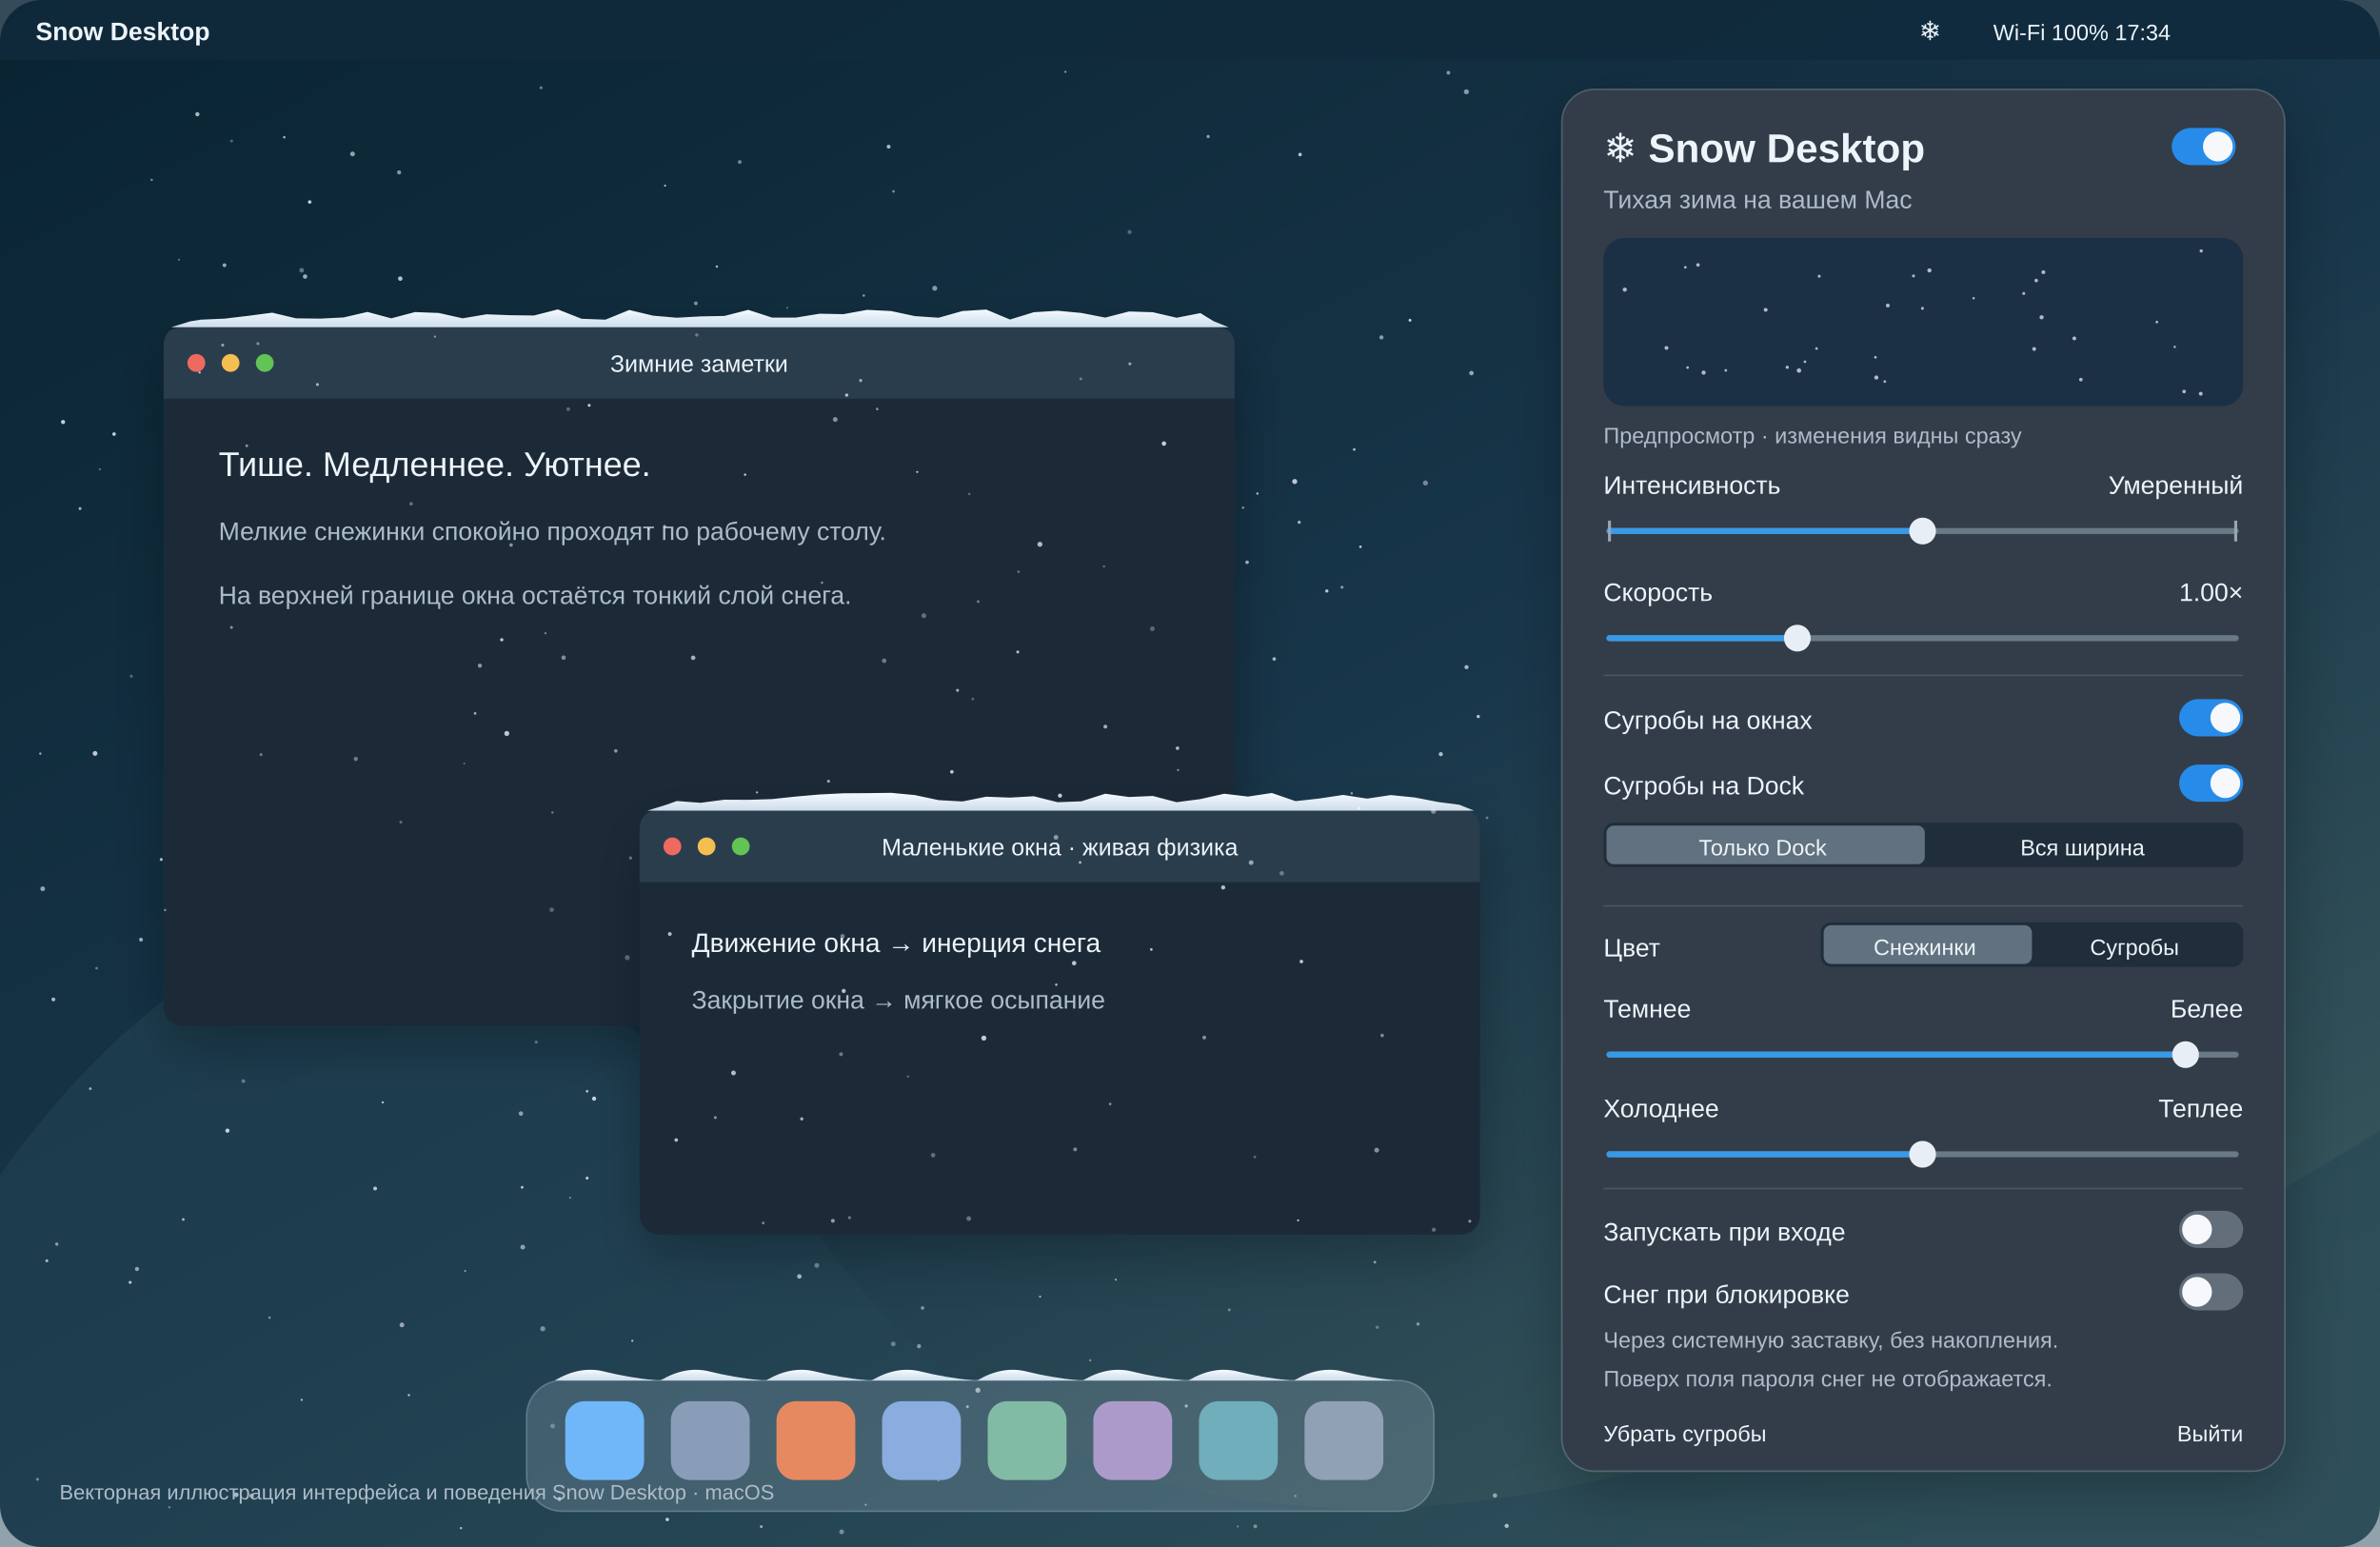
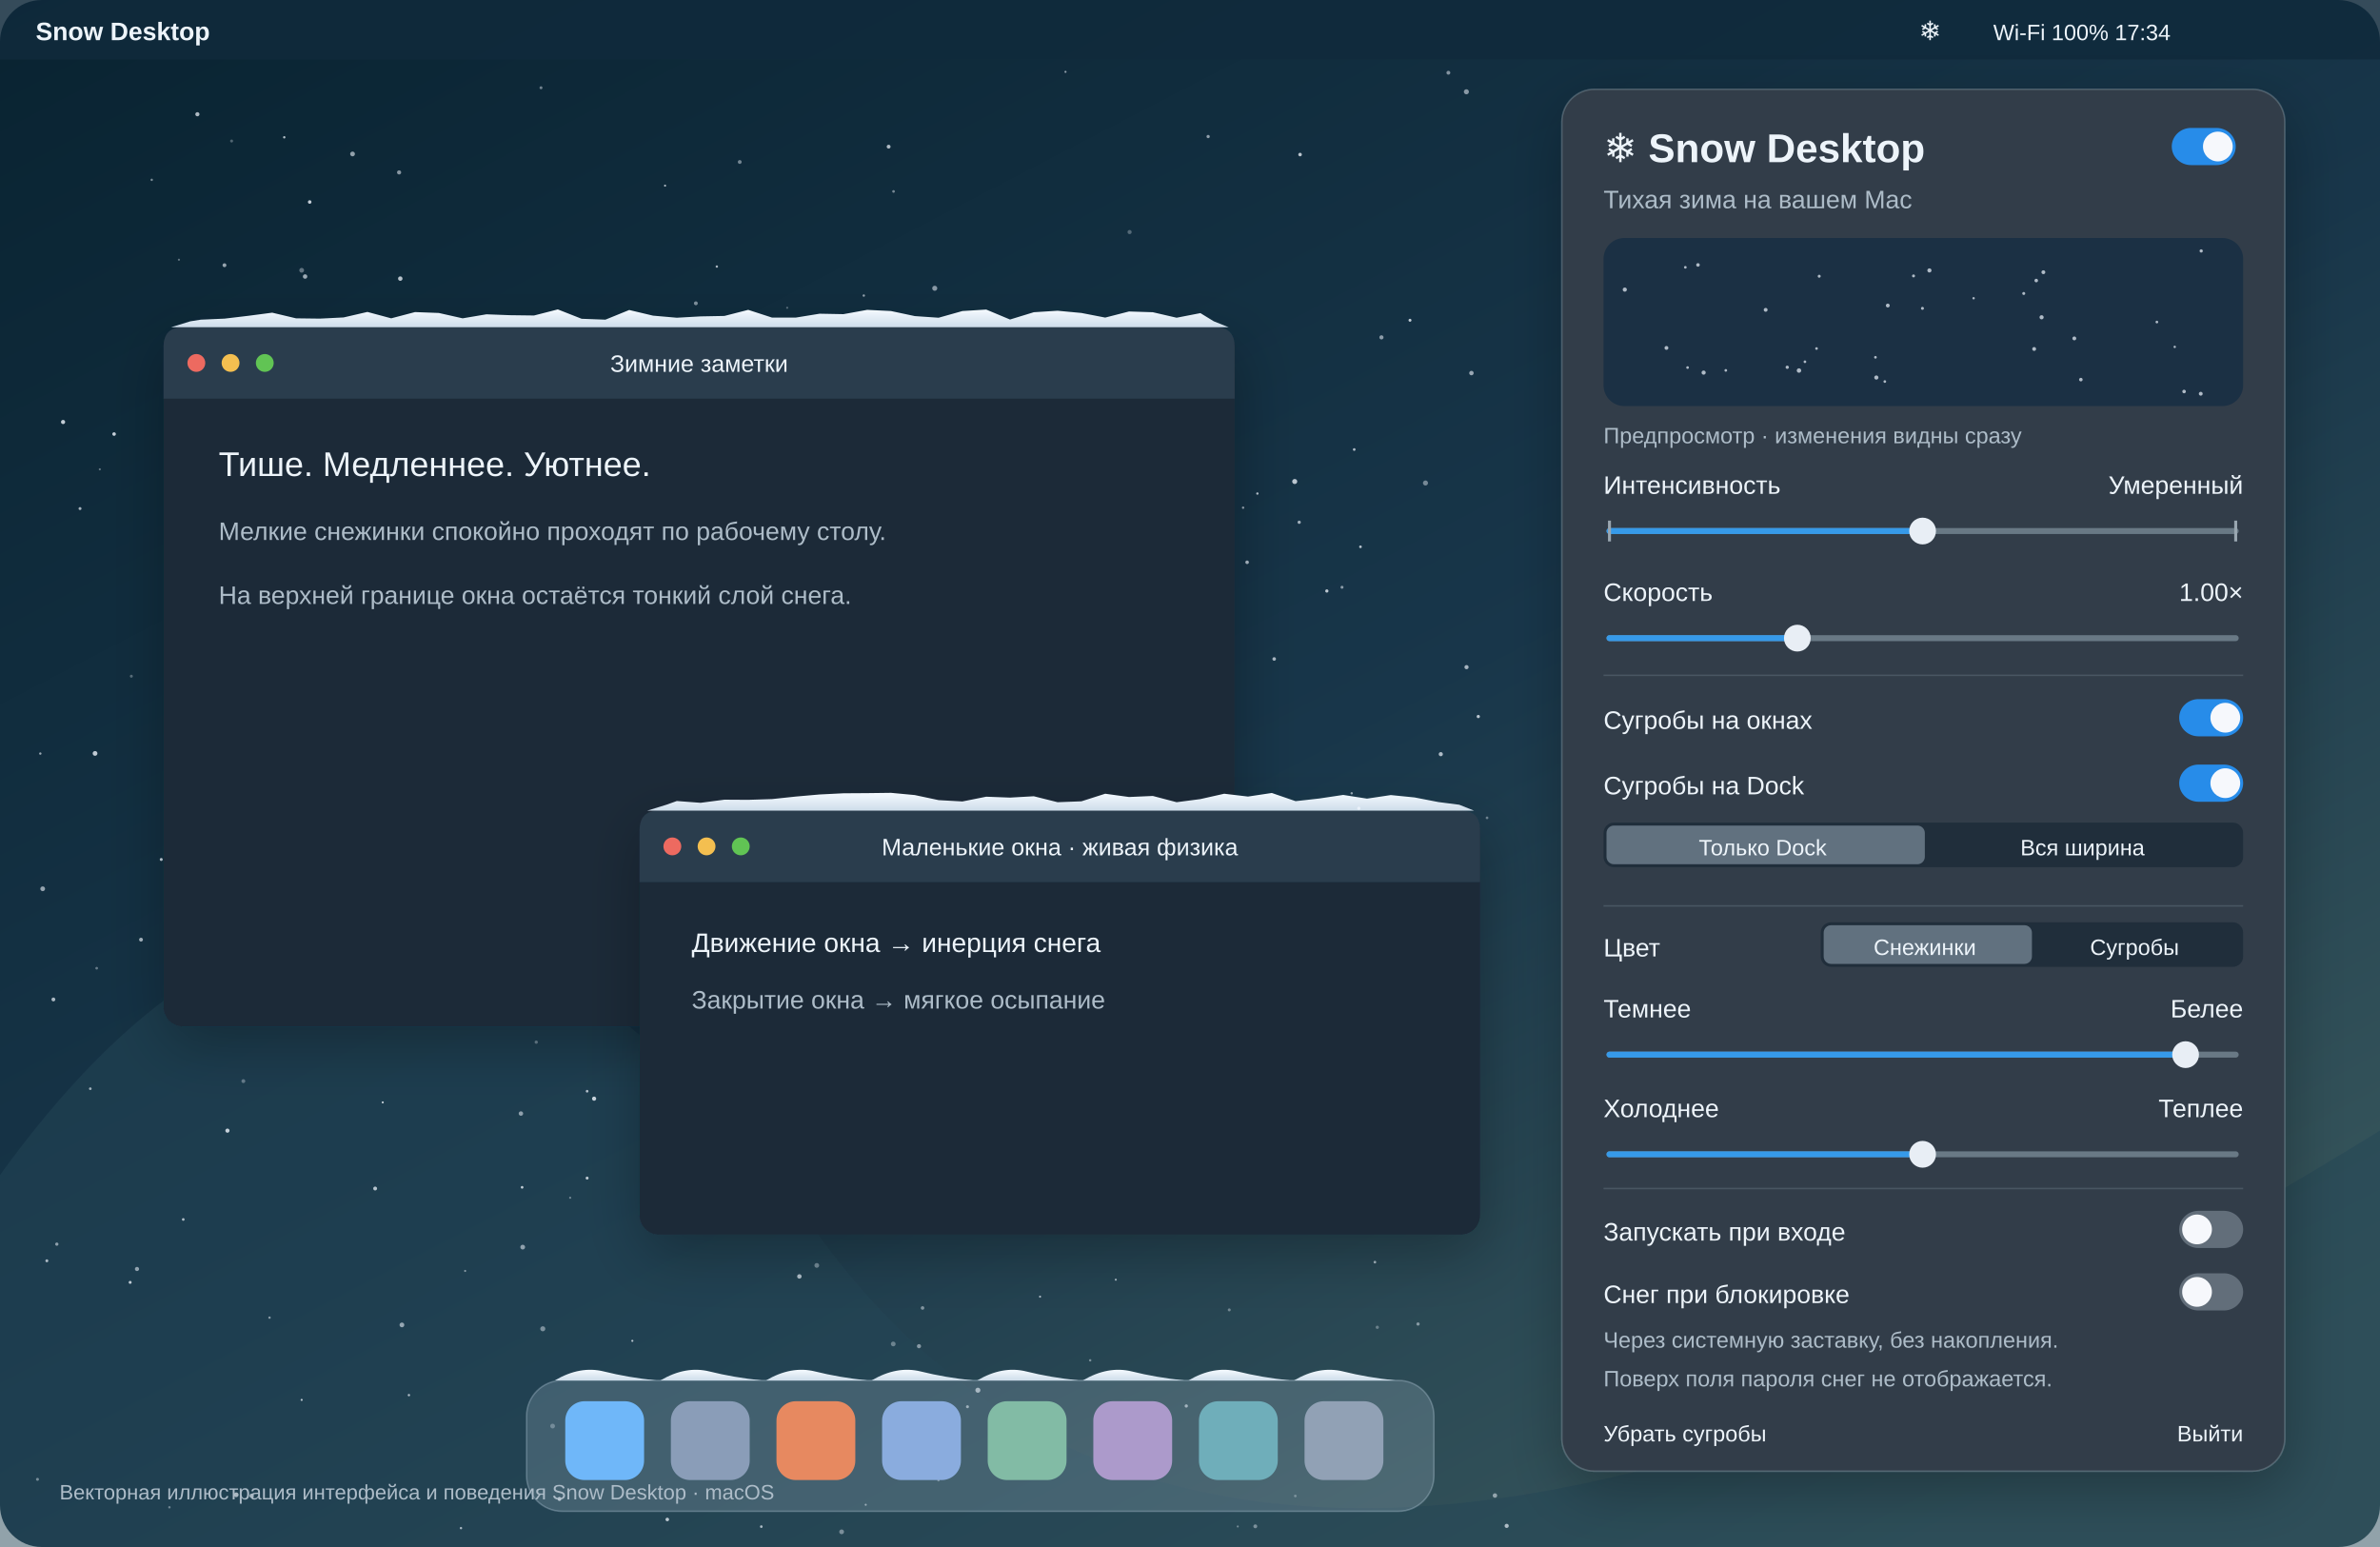
<svg xmlns="http://www.w3.org/2000/svg" width="1600" height="1040" viewBox="0 0 1600 1040">
  <defs>
    <linearGradient id="sky" x2="0.8" y2="1">
      <stop stop-color="#092331" />
      <stop offset=".56" stop-color="#18364a" />
      <stop offset="1" stop-color="#38575c" />
    </linearGradient>
    <linearGradient id="snow" x2="0" y2="1">
      <stop stop-color="#f5faff" />
      <stop offset="1" stop-color="#ceddea" />
    </linearGradient>
    <filter id="shadow" x="-30%" y="-30%" width="160%" height="180%">
      <feDropShadow dy="12" stdDeviation="20" flood-opacity=".28" />
    </filter>
  </defs>
  <style>text{font-family:-apple-system,BlinkMacSystemFont,Arial,sans-serif;fill:#edf4fa}.muted{fill:#adbcc8}.small{font-size:15px}.label{font-size:17px}.heading{font-size:24px;font-weight:600}</style>
  <rect width="1600" height="1040" rx="28" fill="url(#sky)" />
  <path d="M0 790 Q260 430 550 830 T1600 760 V1040 H0Z" fill="#244556" opacity=".5" />
  <rect width="1600" height="40" fill="#102a3c" fill-opacity=".84" />
  <text x="24" y="27" font-size="17" font-weight="600">Snow Desktop</text>
  <text x="1290" y="27" font-size="18">❄</text>
  <text x="1340" y="27" class="small">Wi-Fi   100%   17:34</text>
  <g filter="url(#shadow)">
    <rect x="110" y="220" width="720" height="470" rx="13" fill="#1b2a39" />
    <path d="M123 220H817Q830 220 830 233V268H110V233Q110 220 123 220" fill="#2b3c4d" />
  </g>
  <circle cx="132" cy="244" r="6" fill="#ed6a60" />
  <circle cx="155" cy="244" r="6" fill="#f4bf50" />
  <circle cx="178" cy="244" r="6" fill="#61c454" />
  <text x="470.0" y="250" text-anchor="middle" font-size="16">Зимние заметки</text>
  <path d="M115.0 220.0 L128.0 216.0 L135.0 214.9 L151.0 214.2 L167.0 212.3 L183.0 210.2 L199.0 214.0 L215.0 214.2 L231.0 213.4 L247.0 209.7 L263.0 214.0 L279.0 209.8 L295.0 210.4 L311.0 214.0 L327.0 211.3 L343.0 211.9 L359.0 212.1 L375.0 208.0 L391.0 214.3 L407.0 214.9 L423.0 208.4 L439.0 212.2 L455.0 213.6 L471.0 212.7 L487.0 212.4 L503.0 208.3 L519.0 213.5 L535.0 213.5 L551.0 210.9 L567.0 211.2 L583.0 208.3 L599.0 209.1 L615.0 212.5 L631.0 213.6 L647.0 209.1 L663.0 208.1 L679.0 214.8 L695.0 209.9 L711.0 208.9 L727.0 210.4 L743.0 213.5 L759.0 209.4 L775.0 209.9 L791.0 213.6 L807.0 210.5 L816.0 216.0 L826.0 220.0 L115 220Z" fill="url(#snow)" />
  <text x="147" y="320" font-size="23" class="">Тише. Медленнее. Уютнее.</text>
  <text x="147" y="363" font-size="17" class="muted">Мелкие снежинки спокойно проходят по рабочему столу.</text>
  <text x="147" y="406" font-size="17" class="muted">На верхней границе окна остаётся тонкий слой снега.</text>
  <g filter="url(#shadow)">
    <rect x="430" y="545" width="565" height="285" rx="13" fill="#1b2a39" />
    <path d="M443 545H982Q995 545 995 558V593H430V558Q430 545 443 545" fill="#2b3c4d" />
  </g>
  <circle cx="452" cy="569" r="6" fill="#ed6a60" />
  <circle cx="475" cy="569" r="6" fill="#f4bf50" />
  <circle cx="498" cy="569" r="6" fill="#61c454" />
  <text x="712.5" y="575" text-anchor="middle" font-size="16">Маленькие окна · живая физика</text>
  <path d="M435.0 545.0 L448.0 541.0 L455.0 538.5 L471.0 539.7 L487.0 537.6 L503.0 537.7 L519.0 537.2 L535.0 535.5 L551.0 534.1 L567.0 533.3 L583.0 533.2 L599.0 533.0 L615.0 534.5 L631.0 537.9 L647.0 538.8 L663.0 535.6 L679.0 536.2 L695.0 535.3 L711.0 539.3 L727.0 538.7 L743.0 533.6 L759.0 535.8 L775.0 535.1 L791.0 539.3 L807.0 537.2 L823.0 533.6 L839.0 535.5 L855.0 533.1 L871.0 538.6 L887.0 536.8 L903.0 534.4 L919.0 536.9 L935.0 534.5 L951.0 536.1 L967.0 539.2 L981.0 541.0 L991.0 545.0 L435 545Z" fill="url(#snow)" />
  <text x="465" y="640" font-size="18">Движение окна → инерция снега</text>
  <text x="465" y="678" class="muted label">Закрытие окна → мягкое осыпание</text>
  <circle cx="113.9" cy="1013.3" r="0.8" fill="#f3f8ff" opacity="0.38" />
  <circle cx="350.2" cy="748.6" r="1.5" fill="#f3f8ff" opacity="0.53" />
-   <circle cx="513.1" cy="822.2" r="0.9" fill="#f3f8ff" opacity="0.47" />
-   <circle cx="627.7" cy="672.8" r="0.7" fill="#f3f8ff" opacity="0.34" />
  <circle cx="152.9" cy="760.1" r="1.4" fill="#f3f8ff" opacity="0.79" />
-   <circle cx="782.5" cy="298.2" r="1.5" fill="#f3f8ff" opacity="0.79" />
  <circle cx="363.7" cy="59.0" r="1.0" fill="#f3f8ff" opacity="0.43" />
  <circle cx="191.1" cy="92.3" r="0.8" fill="#f3f8ff" opacity="0.73" />
  <circle cx="65.0" cy="650.9" r="0.9" fill="#f3f8ff" opacity="0.38" />
  <circle cx="835.7" cy="341.3" r="0.8" fill="#f3f8ff" opacity="0.52" />
-   <circle cx="709.9" cy="562.9" r="1.6" fill="#f3f8ff" opacity="0.49" />
-   <circle cx="539.0" cy="752.2" r="1.1" fill="#f3f8ff" opacity="0.65" />
  <circle cx="481.9" cy="179.2" r="0.8" fill="#f3f8ff" opacity="0.69" />
  <circle cx="759.8" cy="973.8" r="1.4" fill="#f3f8ff" opacity="0.58" />
  <circle cx="181.2" cy="885.8" r="0.8" fill="#f3f8ff" opacity="0.50" />
-   <circle cx="155.6" cy="421.8" r="1.0" fill="#f3f8ff" opacity="0.50" />
-   <circle cx="726.1" cy="579.8" r="0.9" fill="#f3f8ff" opacity="0.68" />
  <circle cx="750.1" cy="860.3" r="0.7" fill="#f3f8ff" opacity="0.60" />
  <circle cx="910.4" cy="302.2" r="0.9" fill="#f3f8ff" opacity="0.70" />
-   <circle cx="378.9" cy="442.1" r="1.5" fill="#f3f8ff" opacity="0.48" />
-   <circle cx="213.4" cy="258.5" r="1.0" fill="#f3f8ff" opacity="0.64" />
  <circle cx="383.3" cy="805.2" r="0.7" fill="#f3f8ff" opacity="0.41" />
-   <circle cx="639.9" cy="518.9" r="1.2" fill="#f3f8ff" opacity="0.77" />
-   <circle cx="292.4" cy="226.3" r="0.7" fill="#f3f8ff" opacity="0.53" />
-   <circle cx="312.1" cy="513.3" r="0.7" fill="#f3f8ff" opacity="0.28" />
  <circle cx="394.7" cy="792.0" r="1.0" fill="#f3f8ff" opacity="0.75" />
-   <circle cx="594.4" cy="444.2" r="1.5" fill="#f3f8ff" opacity="0.40" />
  <circle cx="620.2" cy="879.3" r="1.2" fill="#f3f8ff" opacity="0.45" />
-   <circle cx="111.0" cy="611.8" r="0.8" fill="#f3f8ff" opacity="0.47" />
  <circle cx="557.4" cy="972.2" r="1.4" fill="#f3f8ff" opacity="0.55" />
  <circle cx="873.4" cy="351.1" r="1.1" fill="#f3f8ff" opacity="0.63" />
-   <circle cx="569.2" cy="265.6" r="1.1" fill="#f3f8ff" opacity="0.71" />
  <circle cx="257.3" cy="741.1" r="0.7" fill="#f3f8ff" opacity="0.78" />
-   <circle cx="699.1" cy="365.9" r="1.7" fill="#f3f8ff" opacity="0.69" />
  <circle cx="76.7" cy="291.8" r="1.2" fill="#f3f8ff" opacity="0.80" />
  <circle cx="155.7" cy="94.8" r="1.0" fill="#f3f8ff" opacity="0.30" />
-   <circle cx="423.9" cy="576.8" r="1.1" fill="#f3f8ff" opacity="0.35" />
  <circle cx="38.2" cy="836.4" r="1.1" fill="#f3f8ff" opacity="0.53" />
-   <circle cx="493.1" cy="721.3" r="1.6" fill="#f3f8ff" opacity="0.71" />
-   <circle cx="742.2" cy="380.8" r="0.8" fill="#f3f8ff" opacity="0.33" />
  <circle cx="874.0" cy="103.9" r="1.2" fill="#f3f8ff" opacity="0.75" />
-   <circle cx="337.3" cy="430.1" r="1.1" fill="#f3f8ff" opacity="0.77" />
  <circle cx="699.2" cy="871.7" r="0.7" fill="#f3f8ff" opacity="0.66" />
-   <circle cx="466.0" cy="442.2" r="1.5" fill="#f3f8ff" opacity="0.66" />
-   <circle cx="925.5" cy="773.2" r="1.6" fill="#f3f8ff" opacity="0.50" />
-   <circle cx="571.1" cy="818.6" r="1.1" fill="#f3f8ff" opacity="0.35" />
  <circle cx="600.5" cy="903.5" r="1.6" fill="#f3f8ff" opacity="0.35" />
-   <circle cx="396.1" cy="272.5" r="1.0" fill="#f3f8ff" opacity="0.78" />
-   <circle cx="436.1" cy="355.6" r="0.9" fill="#f3f8ff" opacity="0.51" />
-   <circle cx="684.7" cy="384.4" r="0.8" fill="#f3f8ff" opacity="0.40" />
  <circle cx="274.9" cy="937.9" r="0.8" fill="#f3f8ff" opacity="0.67" />
  <circle cx="123.2" cy="819.8" r="0.9" fill="#f3f8ff" opacity="0.69" />
  <circle cx="447.1" cy="124.8" r="0.7" fill="#f3f8ff" opacity="0.70" />
-   <circle cx="557.0" cy="525.2" r="1.0" fill="#f3f8ff" opacity="0.64" />
  <circle cx="497.3" cy="108.9" r="1.3" fill="#f3f8ff" opacity="0.44" />
-   <circle cx="861.7" cy="587.1" r="1.5" fill="#f3f8ff" opacity="0.34" />
-   <circle cx="722.1" cy="647.5" r="1.5" fill="#f3f8ff" opacity="0.74" />
-   <circle cx="566.4" cy="629.4" r="1.5" fill="#f3f8ff" opacity="0.42" />
-   <circle cx="559.9" cy="820.7" r="1.3" fill="#f3f8ff" opacity="0.56" />
  <circle cx="870.8" cy="1005.7" r="0.9" fill="#f3f8ff" opacity="0.32" />
  <circle cx="628.4" cy="193.8" r="1.7" fill="#f3f8ff" opacity="0.53" />
  <circle cx="549.1" cy="850.7" r="1.6" fill="#f3f8ff" opacity="0.35" />
-   <circle cx="468.4" cy="225.2" r="1.1" fill="#f3f8ff" opacity="0.35" />
  <circle cx="892.0" cy="397.3" r="1.1" fill="#f3f8ff" opacity="0.75" />
  <circle cx="838.4" cy="378.0" r="1.2" fill="#f3f8ff" opacity="0.62" />
  <circle cx="202.8" cy="181.7" r="1.6" fill="#f3f8ff" opacity="0.36" />
-   <circle cx="722.8" cy="772.7" r="1.3" fill="#f3f8ff" opacity="0.46" />
-   <circle cx="872.7" cy="820.4" r="0.7" fill="#f3f8ff" opacity="0.75" />
-   <circle cx="651.6" cy="332.1" r="0.8" fill="#f3f8ff" opacity="0.33" />
  <circle cx="826.4" cy="880.6" r="1.0" fill="#f3f8ff" opacity="0.37" />
  <circle cx="88.3" cy="454.6" r="1.0" fill="#f3f8ff" opacity="0.31" />
  <circle cx="312.7" cy="854.4" r="0.7" fill="#f3f8ff" opacity="0.49" />
  <circle cx="529.2" cy="206.9" r="0.7" fill="#f3f8ff" opacity="0.32" />
  <circle cx="158.8" cy="1004.9" r="1.6" fill="#f3f8ff" opacity="0.65" />
  <circle cx="914.6" cy="367.6" r="0.9" fill="#f3f8ff" opacity="0.73" />
  <circle cx="621.3" cy="954.8" r="1.0" fill="#f3f8ff" opacity="0.49" />
  <circle cx="732.9" cy="914.5" r="0.8" fill="#f3f8ff" opacity="0.42" />
  <circle cx="28.7" cy="597.5" r="1.6" fill="#f3f8ff" opacity="0.58" />
  <circle cx="163.6" cy="726.8" r="1.3" fill="#f3f8ff" opacity="0.33" />
-   <circle cx="929.2" cy="696.1" r="1.2" fill="#f3f8ff" opacity="0.46" />
-   <circle cx="175.5" cy="507.3" r="1.0" fill="#f3f8ff" opacity="0.40" />
-   <circle cx="661.4" cy="697.9" r="1.7" fill="#f3f8ff" opacity="0.78" />
-   <circle cx="480.9" cy="751.3" r="1.0" fill="#f3f8ff" opacity="0.51" />
  <circle cx="582.0" cy="1011.6" r="0.7" fill="#f3f8ff" opacity="0.52" />
  <circle cx="351.4" cy="838.4" r="1.6" fill="#f3f8ff" opacity="0.53" />
  <circle cx="94.8" cy="631.7" r="1.3" fill="#f3f8ff" opacity="0.63" />
-   <circle cx="791.6" cy="503.0" r="1.2" fill="#f3f8ff" opacity="0.68" />
  <circle cx="42.4" cy="283.7" r="1.4" fill="#f3f8ff" opacity="0.79" />
  <circle cx="958.3" cy="324.7" r="1.7" fill="#f3f8ff" opacity="0.43" />
  <circle cx="467.8" cy="203.9" r="1.3" fill="#f3f8ff" opacity="0.48" />
  <circle cx="700.1" cy="987.9" r="0.8" fill="#f3f8ff" opacity="0.62" />
-   <circle cx="616.6" cy="317.3" r="0.7" fill="#f3f8ff" opacity="0.77" />
-   <circle cx="710.1" cy="662.0" r="0.8" fill="#f3f8ff" opacity="0.75" />
-   <circle cx="414.0" cy="504.8" r="1.2" fill="#f3f8ff" opacity="0.51" />
  <circle cx="968.6" cy="507.0" r="1.4" fill="#f3f8ff" opacity="0.68" />
  <circle cx="947.9" cy="215.3" r="1.0" fill="#f3f8ff" opacity="0.77" />
-   <circle cx="621.1" cy="413.9" r="1.6" fill="#f3f8ff" opacity="0.34" />
  <circle cx="268.3" cy="115.9" r="1.4" fill="#f3f8ff" opacity="0.53" />
-   <circle cx="319.4" cy="479.6" r="0.9" fill="#f3f8ff" opacity="0.65" />
-   <circle cx="774.7" cy="422.7" r="1.6" fill="#f3f8ff" opacity="0.30" />
  <circle cx="580.7" cy="198.7" r="0.8" fill="#f3f8ff" opacity="0.57" />
  <circle cx="102.0" cy="120.9" r="0.8" fill="#f3f8ff" opacity="0.48" />
  <circle cx="845.3" cy="331.8" r="0.8" fill="#f3f8ff" opacity="0.68" />
  <circle cx="832.1" cy="1026.2" r="0.7" fill="#f3f8ff" opacity="0.37" />
  <circle cx="448.6" cy="1021.5" r="1.2" fill="#f3f8ff" opacity="0.74" />
-   <circle cx="239.2" cy="510.2" r="1.4" fill="#f3f8ff" opacity="0.40" />
  <circle cx="537.4" cy="858.1" r="1.5" fill="#f3f8ff" opacity="0.64" />
  <circle cx="843.9" cy="1026.1" r="1.3" fill="#f3f8ff" opacity="0.41" />
  <circle cx="237.0" cy="103.5" r="1.6" fill="#f3f8ff" opacity="0.58" />
  <circle cx="617.8" cy="905.0" r="1.4" fill="#f3f8ff" opacity="0.48" />
  <circle cx="600.7" cy="128.7" r="0.9" fill="#f3f8ff" opacity="0.46" />
-   <circle cx="809.6" cy="697.5" r="1.3" fill="#f3f8ff" opacity="0.49" />
-   <circle cx="366.7" cy="425.7" r="0.7" fill="#f3f8ff" opacity="0.47" />
  <circle cx="924.3" cy="848.5" r="0.9" fill="#f3f8ff" opacity="0.54" />
-   <circle cx="759.6" cy="244.6" r="1.0" fill="#f3f8ff" opacity="0.58" />
  <circle cx="202.8" cy="941.1" r="0.7" fill="#f3f8ff" opacity="0.74" />
-   <circle cx="684.2" cy="438.3" r="1.0" fill="#f3f8ff" opacity="0.73" />
-   <circle cx="726.6" cy="254.7" r="1.0" fill="#f3f8ff" opacity="0.33" />
-   <circle cx="643.7" cy="464.1" r="1.0" fill="#f3f8ff" opacity="0.65" />
  <circle cx="269.1" cy="187.3" r="1.5" fill="#f3f8ff" opacity="0.74" />
-   <circle cx="822.3" cy="596.6" r="1.4" fill="#f3f8ff" opacity="0.73" />
  <circle cx="53.8" cy="341.9" r="1.0" fill="#f3f8ff" opacity="0.66" />
  <circle cx="351.0" cy="798.2" r="0.9" fill="#f3f8ff" opacity="0.77" />
-   <circle cx="450.3" cy="627.9" r="1.3" fill="#f3f8ff" opacity="0.71" />
-   <circle cx="578.6" cy="255.8" r="1.1" fill="#f3f8ff" opacity="0.57" />
  <circle cx="87.5" cy="862.1" r="1.0" fill="#f3f8ff" opacity="0.76" />
  <circle cx="387.0" cy="981.9" r="1.4" fill="#f3f8ff" opacity="0.48" />
  <circle cx="716.3" cy="48.3" r="0.7" fill="#f3f8ff" opacity="0.58" />
-   <circle cx="322.6" cy="447.5" r="1.4" fill="#f3f8ff" opacity="0.53" />
-   <circle cx="627.3" cy="776.6" r="1.5" fill="#f3f8ff" opacity="0.33" />
-   <circle cx="843.6" cy="777.8" r="0.9" fill="#f3f8ff" opacity="0.32" />
  <circle cx="208.2" cy="135.8" r="1.2" fill="#f3f8ff" opacity="0.80" />
-   <circle cx="500.9" cy="319.1" r="0.8" fill="#f3f8ff" opacity="0.79" />
-   <circle cx="561.5" cy="282.0" r="1.6" fill="#f3f8ff" opacity="0.50" />
  <circle cx="999.7" cy="549.8" r="0.9" fill="#f3f8ff" opacity="0.38" />
  <circle cx="31.5" cy="847.6" r="1.0" fill="#f3f8ff" opacity="0.66" />
  <circle cx="856.6" cy="443.0" r="1.2" fill="#f3f8ff" opacity="0.66" />
-   <circle cx="657.6" cy="404.4" r="0.9" fill="#f3f8ff" opacity="0.43" />
  <circle cx="35.9" cy="671.9" r="1.3" fill="#f3f8ff" opacity="0.68" />
-   <circle cx="454.6" cy="766.4" r="1.2" fill="#f3f8ff" opacity="0.72" />
-   <circle cx="565.4" cy="708.7" r="1.3" fill="#f3f8ff" opacity="0.39" />
  <circle cx="92.1" cy="853.1" r="1.4" fill="#f3f8ff" opacity="0.55" />
  <circle cx="928.7" cy="226.8" r="1.4" fill="#f3f8ff" opacity="0.54" />
  <circle cx="120.3" cy="174.6" r="0.7" fill="#f3f8ff" opacity="0.38" />
-   <circle cx="792.0" cy="517.7" r="0.7" fill="#f3f8ff" opacity="0.54" />
-   <circle cx="988.1" cy="821.0" r="1.0" fill="#f3f8ff" opacity="0.53" />
-   <circle cx="382.0" cy="275.1" r="1.3" fill="#f3f8ff" opacity="0.29" />
  <circle cx="488.2" cy="959.0" r="1.4" fill="#f3f8ff" opacity="0.62" />
  <circle cx="846.8" cy="982.8" r="0.9" fill="#f3f8ff" opacity="0.77" />
  <circle cx="908.7" cy="533.3" r="0.8" fill="#f3f8ff" opacity="0.56" />
  <circle cx="511.8" cy="1026.3" r="0.9" fill="#f3f8ff" opacity="0.65" />
-   <circle cx="774.0" cy="638.3" r="0.9" fill="#f3f8ff" opacity="0.75" />
  <circle cx="270.2" cy="890.7" r="1.6" fill="#f3f8ff" opacity="0.56" />
  <circle cx="67.1" cy="315.5" r="0.7" fill="#f3f8ff" opacity="0.38" />
-   <circle cx="370.9" cy="611.6" r="1.5" fill="#f3f8ff" opacity="0.30" />
  <circle cx="759.4" cy="156.0" r="1.4" fill="#f3f8ff" opacity="0.29" />
  <circle cx="371.5" cy="958.7" r="1.6" fill="#f3f8ff" opacity="0.31" />
  <circle cx="403.1" cy="945.7" r="0.8" fill="#f3f8ff" opacity="0.52" />
-   <circle cx="276.4" cy="338.7" r="1.2" fill="#f3f8ff" opacity="0.35" />
  <circle cx="169.2" cy="1005.6" r="1.5" fill="#f3f8ff" opacity="0.59" />
  <circle cx="150.9" cy="178.3" r="1.3" fill="#f3f8ff" opacity="0.60" />
  <circle cx="25.2" cy="994.5" r="1.0" fill="#f3f8ff" opacity="0.42" />
  <circle cx="650.4" cy="945.7" r="1.0" fill="#f3f8ff" opacity="0.55" />
  <circle cx="63.9" cy="506.5" r="1.6" fill="#f3f8ff" opacity="0.77" />
  <circle cx="364.9" cy="893.3" r="1.7" fill="#f3f8ff" opacity="0.44" />
  <circle cx="870.4" cy="323.7" r="1.7" fill="#f3f8ff" opacity="0.75" />
  <circle cx="985.9" cy="448.5" r="1.4" fill="#f3f8ff" opacity="0.65" />
  <circle cx="597.4" cy="98.6" r="1.3" fill="#f3f8ff" opacity="0.70" />
  <circle cx="657.4" cy="934.6" r="1.7" fill="#f3f8ff" opacity="0.61" />
-   <circle cx="371.4" cy="546.2" r="0.8" fill="#f3f8ff" opacity="0.40" />
  <circle cx="993.8" cy="481.7" r="1.1" fill="#f3f8ff" opacity="0.74" />
  <circle cx="812.2" cy="91.8" r="1.1" fill="#f3f8ff" opacity="0.56" />
  <circle cx="252.2" cy="799.0" r="1.3" fill="#f3f8ff" opacity="0.72" />
-   <circle cx="149.7" cy="232.0" r="1.0" fill="#f3f8ff" opacity="0.55" />
-   <circle cx="269.5" cy="552.7" r="1.0" fill="#f3f8ff" opacity="0.31" />
-   <circle cx="841.1" cy="579.9" r="1.6" fill="#f3f8ff" opacity="0.55" />
-   <circle cx="874.9" cy="646.4" r="1.2" fill="#f3f8ff" opacity="0.77" />
  <circle cx="376.1" cy="1007.7" r="1.3" fill="#f3f8ff" opacity="0.77" />
  <circle cx="108.4" cy="577.8" r="1.0" fill="#f3f8ff" opacity="0.71" />
  <circle cx="925.9" cy="892.3" r="1.1" fill="#f3f8ff" opacity="0.32" />
  <circle cx="989.2" cy="250.8" r="1.5" fill="#f3f8ff" opacity="0.59" />
-   <circle cx="746.3" cy="742.2" r="0.9" fill="#f3f8ff" opacity="0.48" />
  <circle cx="399.4" cy="738.6" r="1.4" fill="#f3f8ff" opacity="0.80" />
-   <circle cx="552.6" cy="391.7" r="0.8" fill="#f3f8ff" opacity="0.51" />
-   <circle cx="610.4" cy="723.7" r="0.7" fill="#f3f8ff" opacity="0.38" />
-   <circle cx="651.3" cy="819.2" r="1.6" fill="#f3f8ff" opacity="0.35" />
-   <circle cx="743.1" cy="488.5" r="1.3" fill="#f3f8ff" opacity="0.64" />
-   <circle cx="421.7" cy="643.8" r="1.7" fill="#f3f8ff" opacity="0.29" />
  <circle cx="565.8" cy="1029.8" r="1.6" fill="#f3f8ff" opacity="0.41" />
  <circle cx="797.5" cy="945.2" r="1.1" fill="#f3f8ff" opacity="0.57" />
  <circle cx="309.9" cy="1027.3" r="0.8" fill="#f3f8ff" opacity="0.64" />
  <circle cx="1005.0" cy="1005.4" r="1.5" fill="#f3f8ff" opacity="0.51" />
  <circle cx="953.3" cy="890.1" r="1.1" fill="#f3f8ff" opacity="0.47" />
-   <circle cx="343.6" cy="366.4" r="1.2" fill="#f3f8ff" opacity="0.50" />
  <circle cx="973.7" cy="48.9" r="1.3" fill="#f3f8ff" opacity="0.50" />
  <circle cx="1012.9" cy="1025.8" r="1.4" fill="#f3f8ff" opacity="0.66" />
  <circle cx="394.7" cy="733.6" r="0.9" fill="#f3f8ff" opacity="0.70" />
-   <circle cx="589.7" cy="275.0" r="0.9" fill="#f3f8ff" opacity="0.48" />
  <circle cx="360.5" cy="700.6" r="1.1" fill="#f3f8ff" opacity="0.30" />
-   <circle cx="340.7" cy="493.1" r="1.7" fill="#f3f8ff" opacity="0.76" />
  <circle cx="630.9" cy="995.1" r="0.8" fill="#f3f8ff" opacity="0.39" />
-   <circle cx="165.9" cy="299.7" r="0.9" fill="#f3f8ff" opacity="0.56" />
  <circle cx="902.2" cy="394.8" r="1.0" fill="#f3f8ff" opacity="0.53" />
-   <circle cx="963.7" cy="545.4" r="1.7" fill="#f3f8ff" opacity="0.44" />
-   <circle cx="567.2" cy="666.2" r="1.4" fill="#f3f8ff" opacity="0.72" />
-   <circle cx="134.2" cy="250.4" r="0.8" fill="#f3f8ff" opacity="0.68" />
-   <circle cx="508.9" cy="532.7" r="0.7" fill="#f3f8ff" opacity="0.70" />
  <circle cx="985.8" cy="61.7" r="1.7" fill="#f3f8ff" opacity="0.53" />
  <circle cx="132.7" cy="76.8" r="1.4" fill="#f3f8ff" opacity="0.70" />
  <circle cx="425.1" cy="901.4" r="0.7" fill="#f3f8ff" opacity="0.73" />
-   <circle cx="173.4" cy="231.0" r="1.0" fill="#f3f8ff" opacity="0.45" />
  <circle cx="913.5" cy="543.4" r="1.1" fill="#f3f8ff" opacity="0.70" />
-   <circle cx="446.8" cy="353.8" r="1.0" fill="#f3f8ff" opacity="0.58" />
  <circle cx="924.7" cy="956.7" r="0.7" fill="#f3f8ff" opacity="0.47" />
-   <circle cx="712.6" cy="534.9" r="1.4" fill="#f3f8ff" opacity="0.77" />
  <circle cx="60.7" cy="731.9" r="0.9" fill="#f3f8ff" opacity="0.62" />
  <circle cx="205.1" cy="185.9" r="1.5" fill="#f3f8ff" opacity="0.62" />
-   <circle cx="654.0" cy="469.9" r="0.9" fill="#f3f8ff" opacity="0.31" />
-   <circle cx="963.9" cy="826.7" r="1.4" fill="#f3f8ff" opacity="0.32" />
  <circle cx="27.1" cy="506.6" r="0.8" fill="#f3f8ff" opacity="0.60" />
  <rect x="354" y="928" width="610" height="88" rx="24" fill="#c1d4e2" fill-opacity=".2" stroke="#c9deef" stroke-opacity=".3" />
  <rect x="380" y="942" width="53" height="53" rx="13" fill="#6fb7f9" />
  <path d="M373 928Q390 918 406 922T441 928Z" fill="url(#snow)" />
  <rect x="451" y="942" width="53" height="53" rx="13" fill="#8a9db8" />
  <path d="M444 928Q461 918 477 922T512 928Z" fill="url(#snow)" />
  <rect x="522" y="942" width="53" height="53" rx="13" fill="#e78960" />
  <path d="M515 928Q532 918 548 922T583 928Z" fill="url(#snow)" />
  <rect x="593" y="942" width="53" height="53" rx="13" fill="#8aacde" />
  <path d="M586 928Q603 918 619 922T654 928Z" fill="url(#snow)" />
  <rect x="664" y="942" width="53" height="53" rx="13" fill="#82bba5" />
  <path d="M657 928Q674 918 690 922T725 928Z" fill="url(#snow)" />
  <rect x="735" y="942" width="53" height="53" rx="13" fill="#ac9acb" />
  <path d="M728 928Q745 918 761 922T796 928Z" fill="url(#snow)" />
  <rect x="806" y="942" width="53" height="53" rx="13" fill="#6faeba" />
  <path d="M799 928Q816 918 832 922T867 928Z" fill="url(#snow)" />
  <rect x="877" y="942" width="53" height="53" rx="13" fill="#91a1b5" />
  <path d="M870 928Q887 918 903 922T938 928Z" fill="url(#snow)" />
  <g filter="url(#shadow)">
    <rect x="1050" y="60" width="486" height="929" rx="22" fill="#333e49" stroke="#80909d" stroke-opacity=".45" />
  </g>
  <text x="1078" y="109" font-size="27" font-weight="600">❄  Snow Desktop</text>
  <text x="1078" y="140" class="muted label">Тихая зима на вашем Mac</text>
  <rect x="1460" y="86" width="43" height="25" rx="13" fill="#278ce9" />
  <circle cx="1491" cy="98.5" r="10" fill="#f6f8fc" />
  <rect x="1078" y="160" width="430" height="113" rx="14" fill="#1b3044" />
  <circle cx="1213.4" cy="243.2" r="0.9" fill="#eff6ff" opacity=".7" />
  <circle cx="1292.4" cy="207.3" r="1.0" fill="#eff6ff" opacity=".7" />
  <circle cx="1223.0" cy="185.7" r="1.0" fill="#eff6ff" opacity=".7" />
  <circle cx="1269.1" cy="205.4" r="1.3" fill="#eff6ff" opacity=".7" />
  <circle cx="1450.0" cy="216.5" r="0.9" fill="#eff6ff" opacity=".7" />
  <circle cx="1297.1" cy="181.8" r="1.4" fill="#eff6ff" opacity=".7" />
  <circle cx="1092.3" cy="194.7" r="1.4" fill="#eff6ff" opacity=".7" />
  <circle cx="1326.8" cy="200.5" r="0.8" fill="#eff6ff" opacity=".7" />
  <circle cx="1160.2" cy="249.0" r="0.9" fill="#eff6ff" opacity=".7" />
  <circle cx="1373.7" cy="183.0" r="1.3" fill="#eff6ff" opacity=".7" />
  <circle cx="1133.0" cy="179.7" r="0.9" fill="#eff6ff" opacity=".7" />
  <circle cx="1479.8" cy="168.7" r="1.1" fill="#eff6ff" opacity=".7" />
  <circle cx="1462.0" cy="233.2" r="0.8" fill="#eff6ff" opacity=".7" />
  <circle cx="1360.5" cy="197.3" r="1.0" fill="#eff6ff" opacity=".7" />
  <circle cx="1141.5" cy="178.1" r="1.2" fill="#eff6ff" opacity=".7" />
  <circle cx="1398.9" cy="255.2" r="1.2" fill="#eff6ff" opacity=".7" />
  <circle cx="1267.1" cy="256.5" r="0.9" fill="#eff6ff" opacity=".7" />
  <circle cx="1468.3" cy="263.2" r="1.2" fill="#eff6ff" opacity=".7" />
  <circle cx="1394.5" cy="227.5" r="1.3" fill="#eff6ff" opacity=".7" />
  <circle cx="1367.5" cy="234.6" r="1.3" fill="#eff6ff" opacity=".7" />
  <circle cx="1286.4" cy="185.5" r="1.0" fill="#eff6ff" opacity=".7" />
  <circle cx="1221.2" cy="234.3" r="0.9" fill="#eff6ff" opacity=".7" />
  <circle cx="1372.5" cy="213.3" r="1.4" fill="#eff6ff" opacity=".7" />
  <circle cx="1260.8" cy="240.2" r="0.9" fill="#eff6ff" opacity=".7" />
  <circle cx="1145.3" cy="250.5" r="1.4" fill="#eff6ff" opacity=".7" />
  <circle cx="1187.0" cy="208.3" r="1.3" fill="#eff6ff" opacity=".7" />
  <circle cx="1120.3" cy="233.9" r="1.3" fill="#eff6ff" opacity=".7" />
  <circle cx="1479.5" cy="264.7" r="1.3" fill="#eff6ff" opacity=".7" />
  <circle cx="1134.5" cy="247.1" r="0.9" fill="#eff6ff" opacity=".7" />
  <circle cx="1201.5" cy="246.9" r="1.1" fill="#eff6ff" opacity=".7" />
  <circle cx="1261.4" cy="253.8" r="1.4" fill="#eff6ff" opacity=".7" />
  <circle cx="1209.4" cy="249.1" r="1.5" fill="#eff6ff" opacity=".7" />
  <circle cx="1368.9" cy="188.6" r="1.2" fill="#eff6ff" opacity=".7" />
  <text x="1078" y="298" class="muted small">Предпросмотр · изменения видны сразу</text>
  <text x="1078" y="332" class="label">Интенсивность</text>
  <text x="1508" y="332" class="label" text-anchor="end">Умеренный</text>
  <path d="M1082 357H1503" stroke="#697985" stroke-width="4" stroke-linecap="round" />
  <path d="M1082 357H1292.5" stroke="#369ae9" stroke-width="4" stroke-linecap="round" />
  <path d="M1082 350v14" stroke="#99a6b0" stroke-width="2" />
  <path d="M1292 350v14" stroke="#99a6b0" stroke-width="2" />
  <path d="M1503 350v14" stroke="#99a6b0" stroke-width="2" />
  <circle cx="1292.5" cy="357" r="9" fill="#e8eef5" />
  <text x="1078" y="404" class="label">Скорость</text>
  <text x="1508" y="404" class="label" text-anchor="end">1.00×</text>
  <path d="M1082 429H1503" stroke="#697985" stroke-width="4" stroke-linecap="round" />
  <path d="M1082 429H1208.3" stroke="#369ae9" stroke-width="4" stroke-linecap="round" />
  <circle cx="1208.3" cy="429" r="9" fill="#e8eef5" />
  <path d="M1078 454H1508" stroke="#6c7c88" stroke-opacity=".4" />
  <text x="1078" y="490" class="label">Сугробы на окнах</text>
  <rect x="1465" y="470" width="43" height="25" rx="13" fill="#278ce9" />
  <circle cx="1496" cy="482.5" r="10" fill="#f6f8fc" />
  <text x="1078" y="534" class="label">Сугробы на Dock</text>
  <rect x="1465" y="514" width="43" height="25" rx="13" fill="#278ce9" />
  <circle cx="1496" cy="526.5" r="10" fill="#f6f8fc" />
  <rect x="1078" y="553" width="430" height="30" rx="7" fill="#202e3b" />
  <rect x="1080" y="555" width="214" height="26" rx="5" fill="#61717f" />
  <text x="1185" y="575" text-anchor="middle" class="small">Только Dock</text>
  <text x="1400" y="575" text-anchor="middle" class="small">Вся ширина</text>
  <path d="M1078 609H1508" stroke="#6c7c88" stroke-opacity=".4" />
  <text x="1078" y="643" class="label">Цвет</text>
  <rect x="1224" y="620" width="284" height="30" rx="7" fill="#202e3b" />
  <rect x="1226" y="622" width="140" height="26" rx="5" fill="#61717f" />
  <text x="1294" y="642" text-anchor="middle" class="small">Снежинки</text>
  <text x="1435" y="642" text-anchor="middle" class="small">Сугробы</text>
  <text x="1078" y="684" class="label">Темнее</text>
  <text x="1508" y="684" class="label" text-anchor="end">Белее</text>
  <path d="M1082 709H1503" stroke="#697985" stroke-width="4" stroke-linecap="round" />
  <path d="M1082 709H1469.3" stroke="#369ae9" stroke-width="4" stroke-linecap="round" />
  <circle cx="1469.3" cy="709" r="9" fill="#e8eef5" />
  <text x="1078" y="751" class="label">Холоднее</text>
  <text x="1508" y="751" class="label" text-anchor="end">Теплее</text>
  <path d="M1082 776H1503" stroke="#697985" stroke-width="4" stroke-linecap="round" />
  <path d="M1082 776H1292.5" stroke="#369ae9" stroke-width="4" stroke-linecap="round" />
  <circle cx="1292.5" cy="776" r="9" fill="#e8eef5" />
  <path d="M1078 799H1508" stroke="#6c7c88" stroke-opacity=".4" />
  <text x="1078" y="834" class="label">Запускать при входе</text>
  <rect x="1465" y="814" width="43" height="25" rx="13" fill="#626e7a" />
  <circle cx="1477" cy="826.5" r="10" fill="#f6f8fc" />
  <text x="1078" y="876" class="label">Снег при блокировке</text>
  <rect x="1465" y="856" width="43" height="25" rx="13" fill="#626e7a" />
  <circle cx="1477" cy="868.5" r="10" fill="#f6f8fc" />
  <text x="1078" y="906" class="muted small">Через системную заставку, без накопления.</text>
  <text x="1078" y="932" class="muted small">Поверх поля пароля снег не отображается.</text>
  <text x="1078" y="969" class="small">Убрать сугробы</text>
  <text x="1508" y="969" text-anchor="end" class="small">Выйти</text>
  <text x="40" y="1008" font-size="14" class="muted">Векторная иллюстрация интерфейса и поведения Snow Desktop · macOS</text>
</svg>
